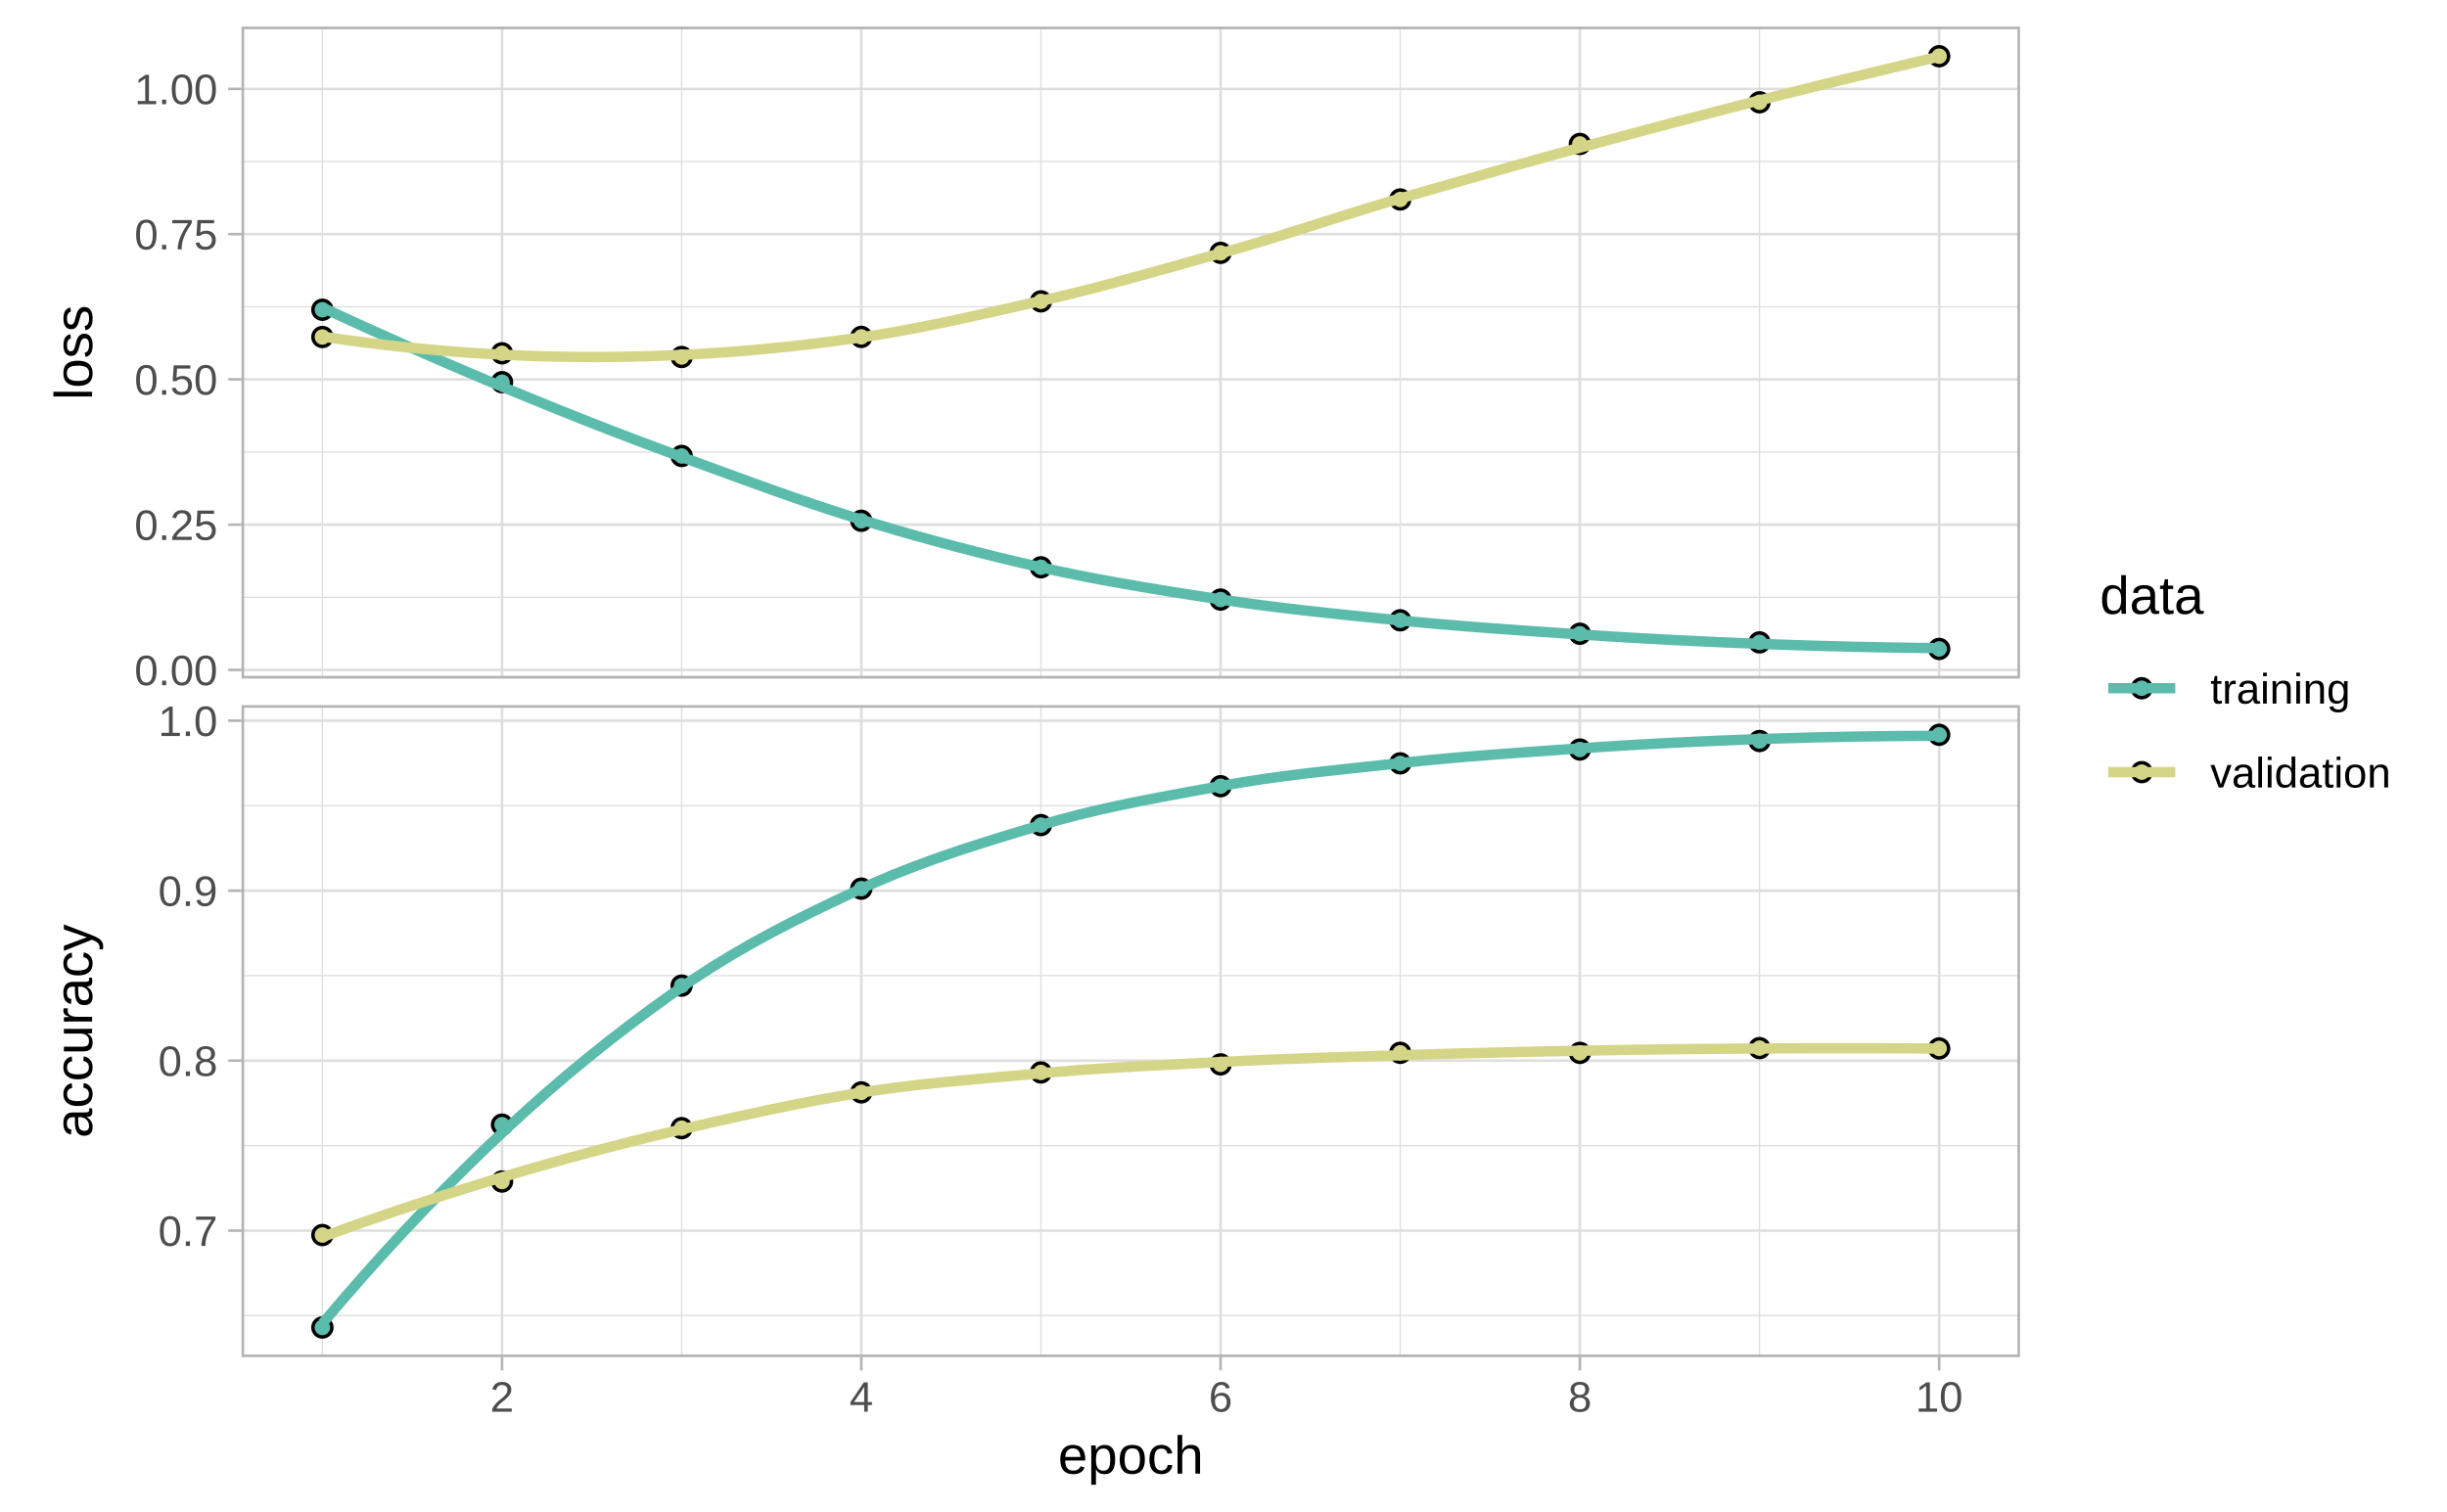
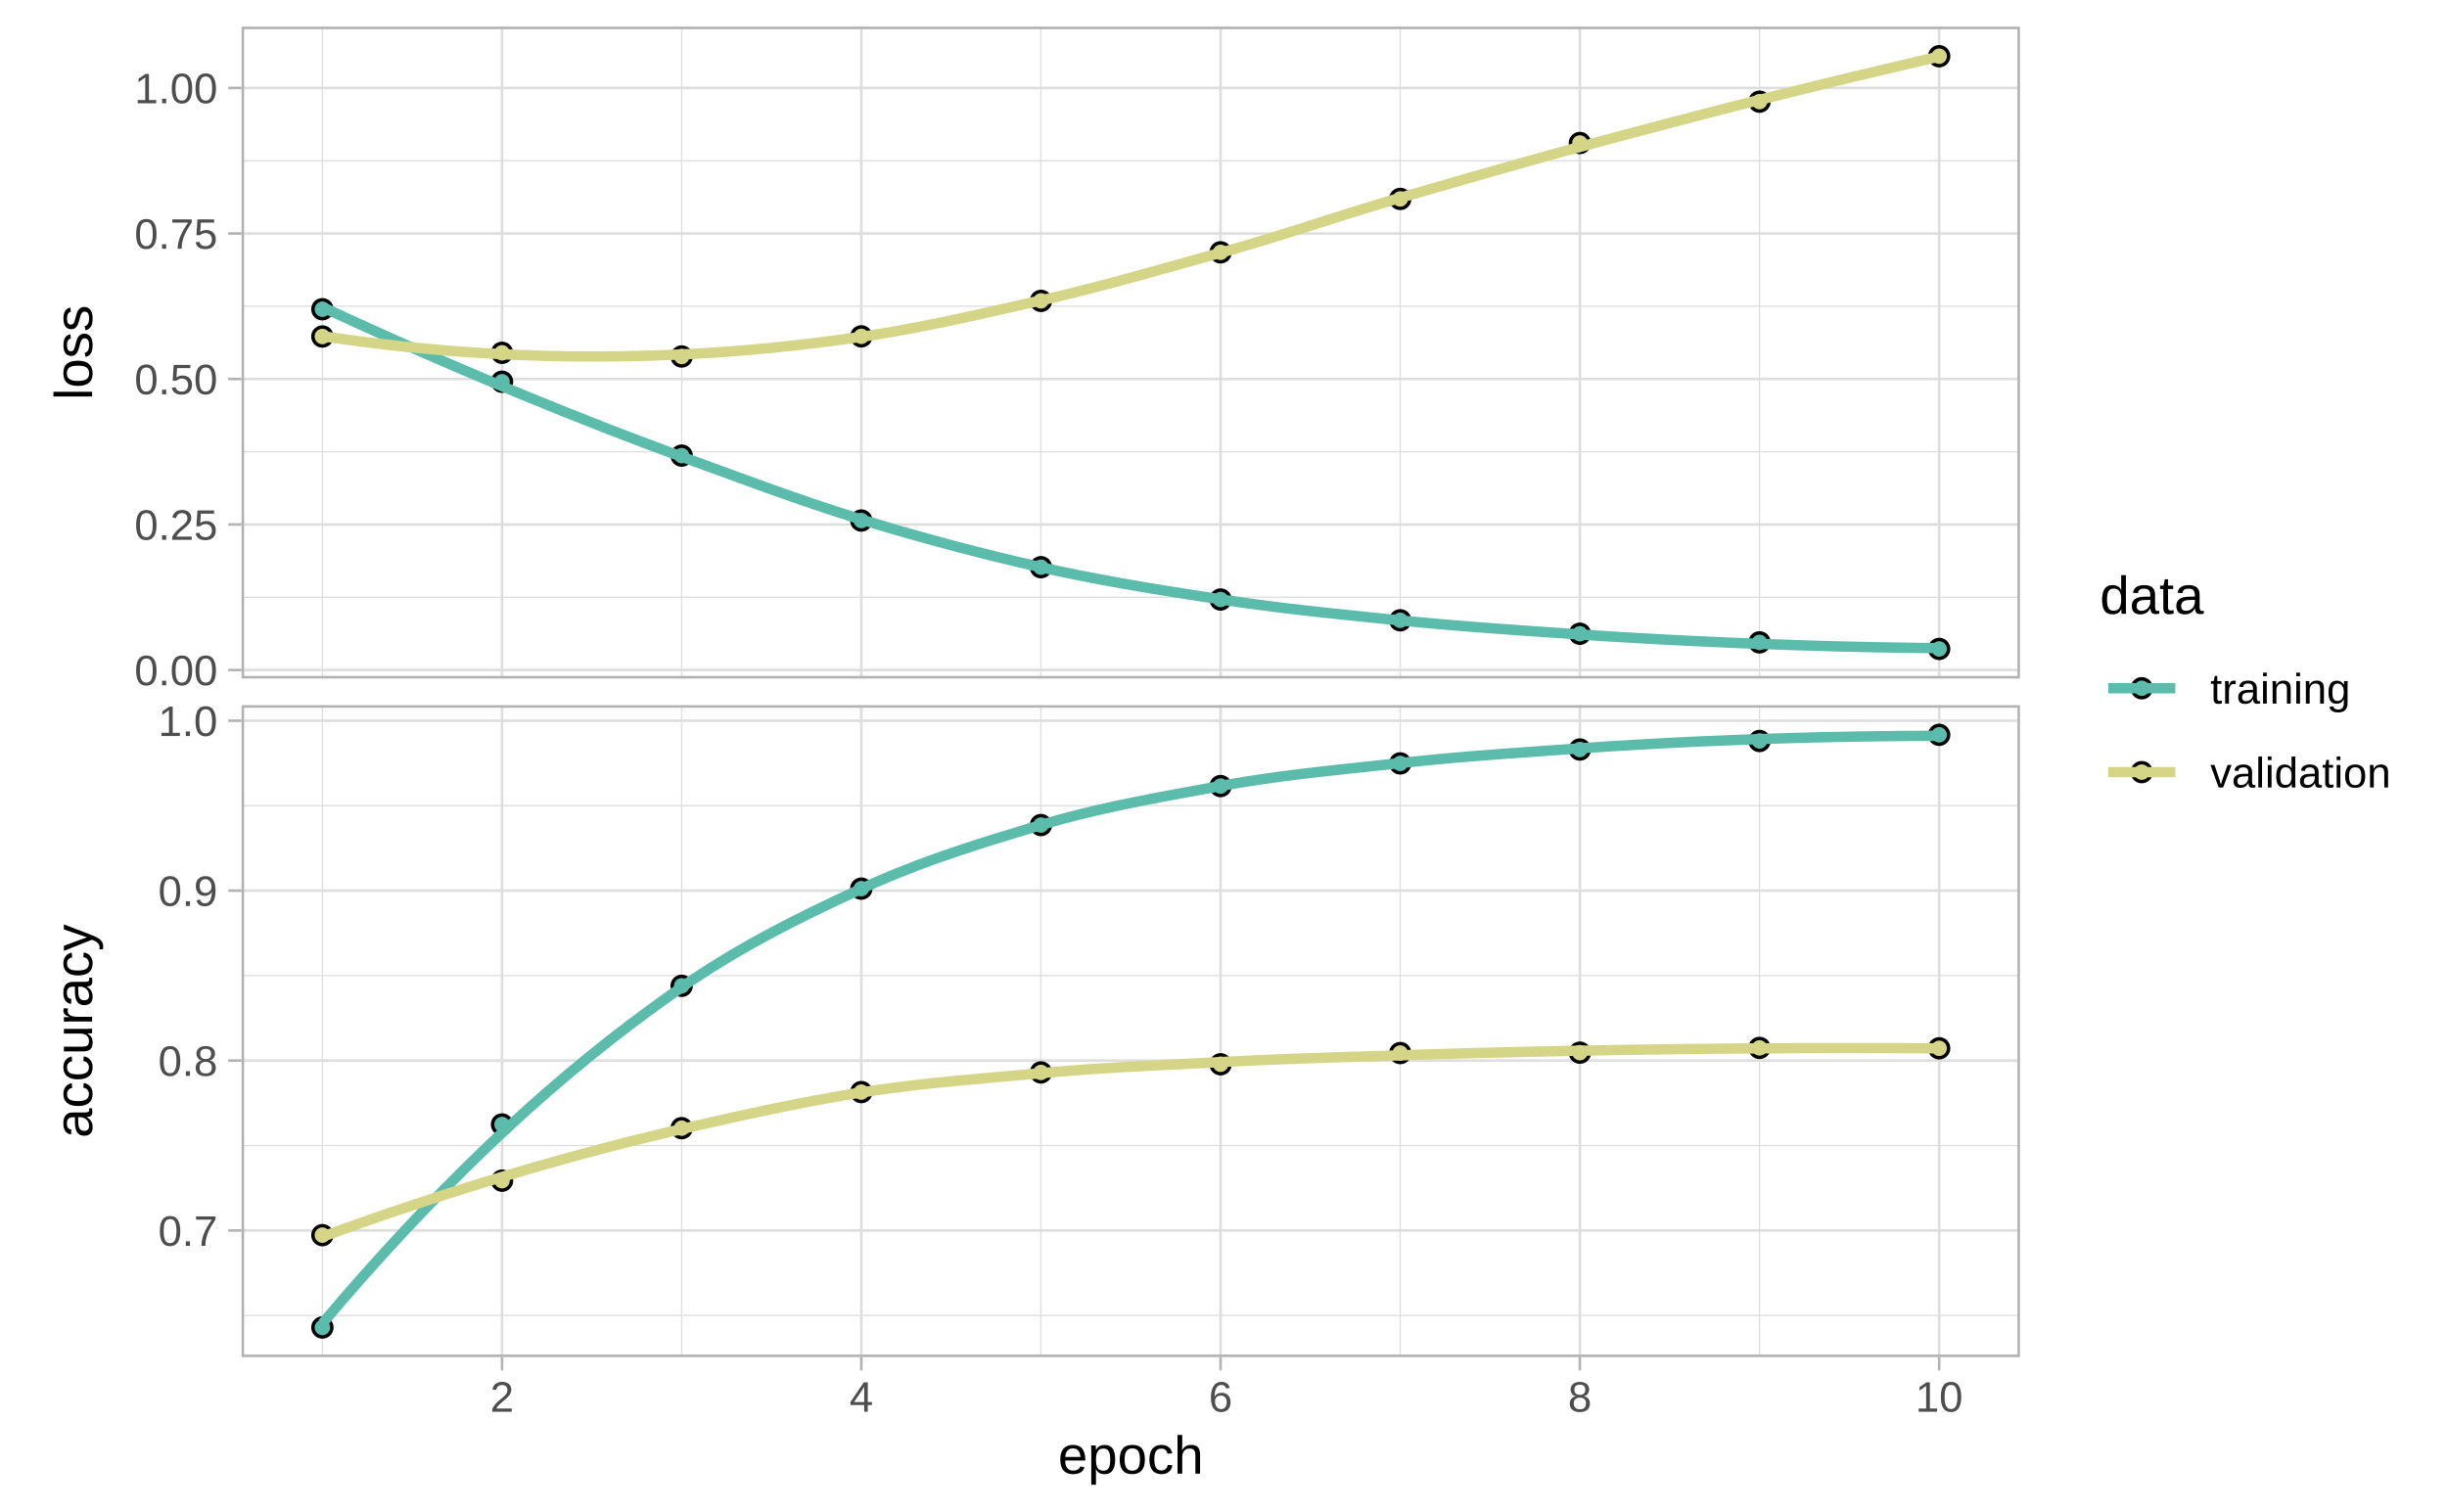
<svg xmlns="http://www.w3.org/2000/svg" class="svglite" width="504.00pt" height="311.47pt" viewBox="0 0 504.00 311.47">
  <defs>
    <style type="text/css">
    .svglite line, .svglite polyline, .svglite polygon, .svglite path, .svglite rect, .svglite circle {
      fill: none;
      stroke: #000000;
      stroke-linecap: round;
      stroke-linejoin: round;
      stroke-miterlimit: 10.00;
    }
  </style>
  </defs>
  <rect width="100%" height="100%" style="stroke: none; fill: #FFFFFF;" />
  <defs>
    <clipPath id="cpMC4wMHw1MDQuMDB8MC4wMHwzMTEuNDc=">
      <rect x="0.00" y="0.00" width="504.00" height="311.47" />
    </clipPath>
  </defs>
  <g clip-path="url(#cpMC4wMHw1MDQuMDB8MC4wMHwzMTEuNDc=)">
    <rect x="0.00" y="0" width="504.00" height="311.47" style="stroke-width: 1.07; stroke: #FFFFFF; fill: #FFFFFF;" />
  </g>
  <defs>
    <clipPath id="cpNDkuNzV8NDE2LjA1fDUuNDh8MTM5Ljc4">
      <rect x="49.75" y="5.48" width="366.30" height="134.30" />
    </clipPath>
  </defs>
  <g clip-path="url(#cpNDkuNzV8NDE2LjA1fDUuNDh8MTM5Ljc4)">
    <rect x="49.75" y="5.48" width="366.30" height="134.30" style="stroke-width: 1.07; stroke: none; fill: #FFFFFF;" />
-     <polyline points="49.75,123.04 416.05,123.04 " style="stroke-width: 0.27; stroke: #DEDEDE; stroke-linecap: butt;" />
-     <polyline points="49.75,93.12 416.05,93.12 " style="stroke-width: 0.27; stroke: #DEDEDE; stroke-linecap: butt;" />
-     <polyline points="49.75,63.19 416.05,63.19 " style="stroke-width: 0.27; stroke: #DEDEDE; stroke-linecap: butt;" />
-     <polyline points="49.75,33.27 416.05,33.27 " style="stroke-width: 0.27; stroke: #DEDEDE; stroke-linecap: butt;" />
+     <polyline points="49.75,123.03 416.05,123.03 " style="stroke-width: 0.27; stroke: #DEDEDE; stroke-linecap: butt;" />
+     <polyline points="49.75,93.06 416.05,93.06 " style="stroke-width: 0.27; stroke: #DEDEDE; stroke-linecap: butt;" />
+     <polyline points="49.75,63.08 416.05,63.08 " style="stroke-width: 0.27; stroke: #DEDEDE; stroke-linecap: butt;" />
+     <polyline points="49.75,33.11 416.05,33.11 " style="stroke-width: 0.27; stroke: #DEDEDE; stroke-linecap: butt;" />
    <polyline points="66.40,139.78 66.40,5.48 " style="stroke-width: 0.27; stroke: #DEDEDE; stroke-linecap: butt;" />
    <polyline points="140.40,139.78 140.40,5.48 " style="stroke-width: 0.27; stroke: #DEDEDE; stroke-linecap: butt;" />
    <polyline points="214.40,139.78 214.40,5.48 " style="stroke-width: 0.27; stroke: #DEDEDE; stroke-linecap: butt;" />
    <polyline points="288.40,139.78 288.40,5.48 " style="stroke-width: 0.27; stroke: #DEDEDE; stroke-linecap: butt;" />
    <polyline points="362.40,139.78 362.40,5.48 " style="stroke-width: 0.27; stroke: #DEDEDE; stroke-linecap: butt;" />
-     <polyline points="49.75,138.00 416.05,138.00 " style="stroke-width: 0.53; stroke: #DEDEDE; stroke-linecap: butt;" />
-     <polyline points="49.75,108.08 416.05,108.08 " style="stroke-width: 0.53; stroke: #DEDEDE; stroke-linecap: butt;" />
-     <polyline points="49.75,78.15 416.05,78.15 " style="stroke-width: 0.53; stroke: #DEDEDE; stroke-linecap: butt;" />
-     <polyline points="49.75,48.23 416.05,48.23 " style="stroke-width: 0.53; stroke: #DEDEDE; stroke-linecap: butt;" />
-     <polyline points="49.75,18.31 416.05,18.31 " style="stroke-width: 0.53; stroke: #DEDEDE; stroke-linecap: butt;" />
+     <polyline points="49.75,138.02 416.05,138.02 " style="stroke-width: 0.53; stroke: #DEDEDE; stroke-linecap: butt;" />
+     <polyline points="49.75,108.04 416.05,108.04 " style="stroke-width: 0.53; stroke: #DEDEDE; stroke-linecap: butt;" />
+     <polyline points="49.75,78.07 416.05,78.07 " style="stroke-width: 0.53; stroke: #DEDEDE; stroke-linecap: butt;" />
+     <polyline points="49.75,48.10 416.05,48.10 " style="stroke-width: 0.53; stroke: #DEDEDE; stroke-linecap: butt;" />
+     <polyline points="49.75,18.12 416.05,18.12 " style="stroke-width: 0.53; stroke: #DEDEDE; stroke-linecap: butt;" />
    <polyline points="103.40,139.78 103.40,5.48 " style="stroke-width: 0.53; stroke: #DEDEDE; stroke-linecap: butt;" />
    <polyline points="177.40,139.78 177.40,5.48 " style="stroke-width: 0.53; stroke: #DEDEDE; stroke-linecap: butt;" />
    <polyline points="251.40,139.78 251.40,5.48 " style="stroke-width: 0.53; stroke: #DEDEDE; stroke-linecap: butt;" />
    <polyline points="325.40,139.78 325.40,5.48 " style="stroke-width: 0.53; stroke: #DEDEDE; stroke-linecap: butt;" />
    <polyline points="399.40,139.78 399.40,5.48 " style="stroke-width: 0.53; stroke: #DEDEDE; stroke-linecap: butt;" />
-     <circle cx="66.40" cy="63.81" r="1.95" style="stroke-width: 0.71; fill: #5BBCAC;" />
-     <circle cx="103.40" cy="78.73" r="1.95" style="stroke-width: 0.71; fill: #5BBCAC;" />
-     <circle cx="140.40" cy="93.93" r="1.95" style="stroke-width: 0.71; fill: #5BBCAC;" />
-     <circle cx="177.40" cy="107.28" r="1.95" style="stroke-width: 0.71; fill: #5BBCAC;" />
-     <circle cx="214.40" cy="116.86" r="1.95" style="stroke-width: 0.71; fill: #5BBCAC;" />
-     <circle cx="251.40" cy="123.51" r="1.95" style="stroke-width: 0.71; fill: #5BBCAC;" />
+     <circle cx="66.40" cy="63.70" r="1.95" style="stroke-width: 0.71; fill: #5BBCAC;" />
+     <circle cx="103.40" cy="78.64" r="1.95" style="stroke-width: 0.71; fill: #5BBCAC;" />
+     <circle cx="140.40" cy="93.86" r="1.95" style="stroke-width: 0.71; fill: #5BBCAC;" />
+     <circle cx="177.40" cy="107.23" r="1.95" style="stroke-width: 0.71; fill: #5BBCAC;" />
+     <circle cx="214.40" cy="116.84" r="1.95" style="stroke-width: 0.71; fill: #5BBCAC;" />
+     <circle cx="251.40" cy="123.50" r="1.95" style="stroke-width: 0.71; fill: #5BBCAC;" />
    <circle cx="288.40" cy="127.78" r="1.95" style="stroke-width: 0.71; fill: #5BBCAC;" />
    <circle cx="325.40" cy="130.55" r="1.95" style="stroke-width: 0.71; fill: #5BBCAC;" />
    <circle cx="362.40" cy="132.33" r="1.95" style="stroke-width: 0.71; fill: #5BBCAC;" />
    <circle cx="399.40" cy="133.68" r="1.95" style="stroke-width: 0.71; fill: #5BBCAC;" />
-     <circle cx="66.40" cy="69.42" r="1.95" style="stroke-width: 0.71; fill: #D5D587;" />
-     <circle cx="103.40" cy="72.78" r="1.95" style="stroke-width: 0.71; fill: #D5D587;" />
-     <circle cx="140.40" cy="73.54" r="1.95" style="stroke-width: 0.71; fill: #D5D587;" />
-     <circle cx="177.40" cy="69.40" r="1.95" style="stroke-width: 0.71; fill: #D5D587;" />
-     <circle cx="214.40" cy="62.08" r="1.95" style="stroke-width: 0.71; fill: #D5D587;" />
-     <circle cx="251.40" cy="52.09" r="1.95" style="stroke-width: 0.71; fill: #D5D587;" />
-     <circle cx="288.40" cy="41.09" r="1.95" style="stroke-width: 0.71; fill: #D5D587;" />
-     <circle cx="325.40" cy="29.65" r="1.95" style="stroke-width: 0.71; fill: #D5D587;" />
-     <circle cx="362.40" cy="21.07" r="1.95" style="stroke-width: 0.71; fill: #D5D587;" />
+     <circle cx="66.40" cy="69.32" r="1.95" style="stroke-width: 0.71; fill: #D5D587;" />
+     <circle cx="103.40" cy="72.68" r="1.95" style="stroke-width: 0.71; fill: #D5D587;" />
+     <circle cx="140.40" cy="73.44" r="1.95" style="stroke-width: 0.71; fill: #D5D587;" />
+     <circle cx="177.40" cy="69.29" r="1.95" style="stroke-width: 0.71; fill: #D5D587;" />
+     <circle cx="214.40" cy="61.98" r="1.95" style="stroke-width: 0.71; fill: #D5D587;" />
+     <circle cx="251.40" cy="51.98" r="1.95" style="stroke-width: 0.71; fill: #D5D587;" />
+     <circle cx="288.40" cy="40.98" r="1.95" style="stroke-width: 0.71; fill: #D5D587;" />
+     <circle cx="325.40" cy="29.46" r="1.95" style="stroke-width: 0.71; fill: #D5D587;" />
+     <circle cx="362.40" cy="20.94" r="1.95" style="stroke-width: 0.71; fill: #D5D587;" />
    <circle cx="399.40" cy="11.58" r="1.95" style="stroke-width: 0.71; fill: #D5D587;" />
-     <polyline points="66.40,63.36 70.62,65.31 74.83,67.23 79.05,69.13 83.26,71.01 87.48,72.86 91.69,74.69 95.91,76.50 100.12,78.28 104.34,80.04 108.55,81.77 112.77,83.49 116.98,85.19 121.20,86.86 125.41,88.51 129.63,90.13 133.84,91.72 138.06,93.29 142.27,94.82 146.49,96.36 150.70,97.90 154.92,99.44 159.13,100.95 163.35,102.44 167.57,103.89 171.78,105.29 176.00,106.63 180.21,107.91 184.43,109.16 188.64,110.36 192.86,111.53 197.07,112.65 201.29,113.74 205.50,114.79 209.72,115.80 213.93,116.77 218.15,117.70 222.36,118.56 226.58,119.38 230.79,120.14 235.01,120.87 239.22,121.57 243.44,122.25 247.65,122.91 251.87,123.55 256.08,124.17 260.30,124.74 264.52,125.26 268.73,125.76 272.95,126.22 277.16,126.67 281.38,127.10 285.59,127.53 289.81,127.95 294.02,128.35 298.24,128.71 302.45,129.06 306.67,129.38 310.88,129.69 315.10,129.99 319.31,130.28 323.53,130.57 327.74,130.85 331.96,131.12 336.17,131.38 340.39,131.61 344.60,131.84 348.82,132.04 353.03,132.24 357.25,132.42 361.47,132.59 365.68,132.75 369.90,132.90 374.11,133.03 378.33,133.14 382.54,133.25 386.76,133.33 390.97,133.41 395.19,133.47 399.40,133.52 " style="stroke-width: 2.13; stroke: #5BBCAC; stroke-linecap: butt;" />
-     <polyline points="66.40,69.34 70.62,69.95 74.83,70.51 79.05,71.03 83.26,71.49 87.48,71.91 91.69,72.28 95.91,72.61 100.12,72.88 104.34,73.11 108.55,73.29 112.77,73.42 116.98,73.50 121.20,73.54 125.41,73.53 129.63,73.47 133.84,73.36 138.06,73.21 142.27,73.02 146.49,72.77 150.70,72.47 154.92,72.13 159.13,71.73 163.35,71.29 167.57,70.81 171.78,70.27 176.00,69.70 180.21,69.07 184.43,68.36 188.64,67.58 192.86,66.74 197.07,65.86 201.29,64.94 205.50,64.00 209.72,63.05 213.93,62.10 218.15,61.12 222.36,60.09 226.58,59.01 230.79,57.89 235.01,56.74 239.22,55.57 243.44,54.39 247.65,53.21 251.87,52.05 256.08,50.85 260.30,49.59 264.52,48.29 268.73,46.96 272.95,45.62 277.16,44.29 281.38,42.98 285.59,41.70 289.81,40.48 294.02,39.26 298.24,38.05 302.45,36.84 306.67,35.64 310.88,34.44 315.10,33.26 319.31,32.09 323.53,30.93 327.74,29.79 331.96,28.65 336.17,27.52 340.39,26.40 344.60,25.28 348.82,24.18 353.03,23.08 357.25,21.99 361.47,20.92 365.68,19.85 369.90,18.80 374.11,17.75 378.33,16.71 382.54,15.69 386.76,14.67 390.97,13.66 395.19,12.65 399.40,11.66 " style="stroke-width: 2.13; stroke: #D5D587; stroke-linecap: butt;" />
+     <polyline points="66.40,63.25 70.62,65.20 74.83,67.12 79.05,69.03 83.26,70.91 87.48,72.76 91.69,74.60 95.91,76.40 100.12,78.19 104.34,79.95 108.55,81.69 112.77,83.41 116.98,85.11 121.20,86.78 125.41,88.44 129.63,90.06 133.84,91.66 138.06,93.22 142.27,94.76 146.49,96.30 150.70,97.84 154.92,99.38 159.13,100.90 163.35,102.39 167.57,103.84 171.78,105.24 176.00,106.59 180.21,107.87 184.43,109.12 188.64,110.32 192.86,111.49 197.07,112.62 201.29,113.71 205.50,114.76 209.72,115.78 213.93,116.75 218.15,117.68 222.36,118.54 226.58,119.36 230.79,120.13 235.01,120.86 239.22,121.56 243.44,122.23 247.65,122.89 251.87,123.54 256.08,124.16 260.30,124.73 264.52,125.26 268.73,125.75 272.95,126.22 277.16,126.66 281.38,127.10 285.59,127.52 289.81,127.95 294.02,128.34 298.24,128.71 302.45,129.06 306.67,129.38 310.88,129.69 315.10,129.99 319.31,130.28 323.53,130.57 327.74,130.86 331.96,131.13 336.17,131.38 340.39,131.62 344.60,131.84 348.82,132.05 353.03,132.24 357.25,132.43 361.47,132.60 365.68,132.75 369.90,132.90 374.11,133.03 378.33,133.15 382.54,133.25 386.76,133.34 390.97,133.41 395.19,133.47 399.40,133.52 " style="stroke-width: 2.13; stroke: #5BBCAC; stroke-linecap: butt;" />
+     <polyline points="66.40,69.25 70.62,69.86 74.83,70.42 79.05,70.93 83.26,71.40 87.48,71.81 91.69,72.19 95.91,72.51 100.12,72.78 104.34,73.01 108.55,73.19 112.77,73.32 116.98,73.41 121.20,73.44 125.41,73.43 129.63,73.37 133.84,73.26 138.06,73.11 142.27,72.92 146.49,72.67 150.70,72.37 154.92,72.03 159.13,71.63 163.35,71.19 167.57,70.70 171.78,70.17 176.00,69.59 180.21,68.96 184.43,68.25 188.64,67.47 192.86,66.64 197.07,65.75 201.29,64.84 205.50,63.90 209.72,62.94 213.93,61.99 218.15,61.02 222.36,59.98 226.58,58.90 230.79,57.78 235.01,56.63 239.22,55.46 243.44,54.29 247.65,53.11 251.87,51.94 256.08,50.74 260.30,49.48 264.52,48.17 268.73,46.84 272.95,45.50 277.16,44.16 281.38,42.85 285.59,41.57 289.81,40.34 294.02,39.13 298.24,37.91 302.45,36.70 306.67,35.49 310.88,34.29 315.10,33.11 319.31,31.93 323.53,30.78 327.74,29.64 331.96,28.51 336.17,27.38 340.39,26.26 344.60,25.15 348.82,24.05 353.03,22.96 357.25,21.88 361.47,20.81 365.68,19.75 369.90,18.71 374.11,17.67 378.33,16.64 382.54,15.62 386.76,14.62 390.97,13.62 395.19,12.63 399.40,11.65 " style="stroke-width: 2.13; stroke: #D5D587; stroke-linecap: butt;" />
    <rect x="49.75" y="5.48" width="366.30" height="134.30" style="stroke-width: 1.07; stroke: #B3B3B3;" />
  </g>
  <g clip-path="url(#cpMC4wMHw1MDQuMDB8MC4wMHwzMTEuNDc=)">
</g>
  <defs>
    <clipPath id="cpNDkuNzV8NDE2LjA1fDE0NS4yNnwyNzkuNTc=">
      <rect x="49.75" y="145.26" width="366.30" height="134.30" />
    </clipPath>
  </defs>
  <g clip-path="url(#cpNDkuNzV8NDE2LjA1fDE0NS4yNnwyNzkuNTc=)">
    <rect x="49.75" y="145.26" width="366.30" height="134.30" style="stroke-width: 1.07; stroke: none; fill: #FFFFFF;" />
-     <polyline points="49.75,271.01 416.05,271.01 " style="stroke-width: 0.27; stroke: #DEDEDE; stroke-linecap: butt;" />
-     <polyline points="49.75,236.00 416.05,236.00 " style="stroke-width: 0.27; stroke: #DEDEDE; stroke-linecap: butt;" />
-     <polyline points="49.75,200.98 416.05,200.98 " style="stroke-width: 0.27; stroke: #DEDEDE; stroke-linecap: butt;" />
+     <polyline points="49.75,270.98 416.05,270.98 " style="stroke-width: 0.27; stroke: #DEDEDE; stroke-linecap: butt;" />
+     <polyline points="49.75,235.98 416.05,235.98 " style="stroke-width: 0.27; stroke: #DEDEDE; stroke-linecap: butt;" />
+     <polyline points="49.75,200.97 416.05,200.97 " style="stroke-width: 0.27; stroke: #DEDEDE; stroke-linecap: butt;" />
    <polyline points="49.75,165.97 416.05,165.97 " style="stroke-width: 0.27; stroke: #DEDEDE; stroke-linecap: butt;" />
    <polyline points="66.40,279.57 66.40,145.26 " style="stroke-width: 0.27; stroke: #DEDEDE; stroke-linecap: butt;" />
    <polyline points="140.40,279.57 140.40,145.26 " style="stroke-width: 0.27; stroke: #DEDEDE; stroke-linecap: butt;" />
    <polyline points="214.40,279.57 214.40,145.26 " style="stroke-width: 0.27; stroke: #DEDEDE; stroke-linecap: butt;" />
    <polyline points="288.40,279.57 288.40,145.26 " style="stroke-width: 0.27; stroke: #DEDEDE; stroke-linecap: butt;" />
    <polyline points="362.40,279.57 362.40,145.26 " style="stroke-width: 0.27; stroke: #DEDEDE; stroke-linecap: butt;" />
-     <polyline points="49.75,253.51 416.05,253.51 " style="stroke-width: 0.53; stroke: #DEDEDE; stroke-linecap: butt;" />
-     <polyline points="49.75,218.49 416.05,218.49 " style="stroke-width: 0.53; stroke: #DEDEDE; stroke-linecap: butt;" />
-     <polyline points="49.75,183.48 416.05,183.48 " style="stroke-width: 0.53; stroke: #DEDEDE; stroke-linecap: butt;" />
-     <polyline points="49.75,148.46 416.05,148.46 " style="stroke-width: 0.53; stroke: #DEDEDE; stroke-linecap: butt;" />
+     <polyline points="49.75,253.48 416.05,253.48 " style="stroke-width: 0.53; stroke: #DEDEDE; stroke-linecap: butt;" />
+     <polyline points="49.75,218.48 416.05,218.48 " style="stroke-width: 0.53; stroke: #DEDEDE; stroke-linecap: butt;" />
+     <polyline points="49.75,183.47 416.05,183.47 " style="stroke-width: 0.53; stroke: #DEDEDE; stroke-linecap: butt;" />
+     <polyline points="49.75,148.47 416.05,148.47 " style="stroke-width: 0.53; stroke: #DEDEDE; stroke-linecap: butt;" />
    <polyline points="103.40,279.57 103.40,145.26 " style="stroke-width: 0.53; stroke: #DEDEDE; stroke-linecap: butt;" />
    <polyline points="177.40,279.57 177.40,145.26 " style="stroke-width: 0.53; stroke: #DEDEDE; stroke-linecap: butt;" />
    <polyline points="251.40,279.57 251.40,145.26 " style="stroke-width: 0.53; stroke: #DEDEDE; stroke-linecap: butt;" />
    <polyline points="325.40,279.57 325.40,145.26 " style="stroke-width: 0.53; stroke: #DEDEDE; stroke-linecap: butt;" />
    <polyline points="399.40,279.57 399.40,145.26 " style="stroke-width: 0.53; stroke: #DEDEDE; stroke-linecap: butt;" />
    <circle cx="66.40" cy="273.46" r="1.95" style="stroke-width: 0.71; fill: #5BBCAC;" />
-     <circle cx="103.40" cy="231.68" r="1.95" style="stroke-width: 0.71; fill: #5BBCAC;" />
-     <circle cx="140.40" cy="203.04" r="1.95" style="stroke-width: 0.71; fill: #5BBCAC;" />
+     <circle cx="103.40" cy="231.64" r="1.95" style="stroke-width: 0.71; fill: #5BBCAC;" />
+     <circle cx="140.40" cy="203.08" r="1.95" style="stroke-width: 0.71; fill: #5BBCAC;" />
    <circle cx="177.40" cy="183.06" r="1.95" style="stroke-width: 0.71; fill: #5BBCAC;" />
-     <circle cx="214.40" cy="169.97" r="1.95" style="stroke-width: 0.71; fill: #5BBCAC;" />
-     <circle cx="251.40" cy="161.96" r="1.95" style="stroke-width: 0.71; fill: #5BBCAC;" />
-     <circle cx="288.40" cy="157.25" r="1.95" style="stroke-width: 0.71; fill: #5BBCAC;" />
+     <circle cx="214.40" cy="169.96" r="1.95" style="stroke-width: 0.71; fill: #5BBCAC;" />
+     <circle cx="251.40" cy="161.93" r="1.95" style="stroke-width: 0.71; fill: #5BBCAC;" />
+     <circle cx="288.40" cy="157.26" r="1.95" style="stroke-width: 0.71; fill: #5BBCAC;" />
    <circle cx="325.40" cy="154.40" r="1.95" style="stroke-width: 0.71; fill: #5BBCAC;" />
-     <circle cx="362.40" cy="152.65" r="1.95" style="stroke-width: 0.71; fill: #5BBCAC;" />
+     <circle cx="362.40" cy="152.64" r="1.95" style="stroke-width: 0.71; fill: #5BBCAC;" />
    <circle cx="399.40" cy="151.37" r="1.95" style="stroke-width: 0.71; fill: #5BBCAC;" />
-     <circle cx="66.40" cy="254.42" r="1.95" style="stroke-width: 0.71; fill: #D5D587;" />
-     <circle cx="103.40" cy="243.39" r="1.95" style="stroke-width: 0.71; fill: #D5D587;" />
+     <circle cx="66.40" cy="254.44" r="1.95" style="stroke-width: 0.71; fill: #D5D587;" />
+     <circle cx="103.40" cy="243.22" r="1.95" style="stroke-width: 0.71; fill: #D5D587;" />
    <circle cx="140.40" cy="232.40" r="1.95" style="stroke-width: 0.71; fill: #D5D587;" />
-     <circle cx="177.40" cy="225.03" r="1.95" style="stroke-width: 0.71; fill: #D5D587;" />
+     <circle cx="177.40" cy="224.97" r="1.95" style="stroke-width: 0.71; fill: #D5D587;" />
    <circle cx="214.40" cy="220.92" r="1.95" style="stroke-width: 0.71; fill: #D5D587;" />
-     <circle cx="251.40" cy="219.26" r="1.95" style="stroke-width: 0.71; fill: #D5D587;" />
-     <circle cx="288.40" cy="216.88" r="1.95" style="stroke-width: 0.71; fill: #D5D587;" />
-     <circle cx="325.40" cy="216.89" r="1.95" style="stroke-width: 0.71; fill: #D5D587;" />
-     <circle cx="362.40" cy="215.91" r="1.95" style="stroke-width: 0.71; fill: #D5D587;" />
-     <circle cx="399.40" cy="215.98" r="1.95" style="stroke-width: 0.71; fill: #D5D587;" />
-     <polyline points="66.40,272.64 70.62,267.70 74.83,262.88 79.05,258.17 83.26,253.59 87.48,249.13 91.69,244.79 95.91,240.57 100.12,236.47 104.34,232.49 108.55,228.63 112.77,224.90 116.98,221.29 121.20,217.81 125.41,214.44 129.63,211.18 133.84,208.04 138.06,205.00 142.27,202.08 146.49,199.32 150.70,196.74 154.92,194.31 159.13,192.01 163.35,189.82 167.57,187.72 171.78,185.69 176.00,183.71 180.21,181.80 184.43,180.02 188.64,178.37 192.86,176.83 197.07,175.37 201.29,173.99 205.50,172.66 209.72,171.38 213.93,170.11 218.15,168.89 222.36,167.79 226.58,166.78 230.79,165.86 235.01,164.99 239.22,164.18 243.44,163.39 247.65,162.62 251.87,161.85 256.08,161.12 260.30,160.47 264.52,159.89 268.73,159.36 272.95,158.87 277.16,158.41 281.38,157.96 285.59,157.51 289.81,157.05 294.02,156.61 298.24,156.22 302.45,155.86 306.67,155.52 310.88,155.20 315.10,154.90 319.31,154.60 323.53,154.30 327.74,154.01 331.96,153.73 336.17,153.47 340.39,153.23 344.60,153.01 348.82,152.81 353.03,152.62 357.25,152.45 361.47,152.29 365.68,152.14 369.90,152.02 374.11,151.90 378.33,151.81 382.54,151.73 386.76,151.67 390.97,151.62 395.19,151.59 399.40,151.58 " style="stroke-width: 2.13; stroke: #5BBCAC; stroke-linecap: butt;" />
-     <polyline points="66.40,254.80 70.62,253.28 74.83,251.78 79.05,250.32 83.26,248.89 87.48,247.50 91.69,246.13 95.91,244.80 100.12,243.50 104.34,242.23 108.55,240.99 112.77,239.78 116.98,238.60 121.20,237.45 125.41,236.34 129.63,235.26 133.84,234.21 138.06,233.20 142.27,232.22 146.49,231.25 150.70,230.30 154.92,229.38 159.13,228.48 163.35,227.62 167.57,226.79 171.78,226.02 176.00,225.29 180.21,224.63 184.43,224.05 188.64,223.54 192.86,223.08 197.07,222.67 201.29,222.28 205.50,221.90 209.72,221.53 213.93,221.14 218.15,220.77 222.36,220.43 226.58,220.14 230.79,219.88 235.01,219.63 239.22,219.41 243.44,219.19 247.65,218.97 251.87,218.75 256.08,218.53 260.30,218.34 264.52,218.17 268.73,218.02 272.95,217.87 277.16,217.74 281.38,217.61 285.59,217.47 289.81,217.33 294.02,217.20 298.24,217.08 302.45,216.97 306.67,216.86 310.88,216.76 315.10,216.66 319.31,216.57 323.53,216.49 327.74,216.41 331.96,216.33 336.17,216.26 340.39,216.20 344.60,216.15 348.82,216.10 353.03,216.06 357.25,216.03 361.47,216.00 365.68,215.97 369.90,215.95 374.11,215.94 378.33,215.94 382.54,215.94 386.76,215.94 390.97,215.96 395.19,215.98 399.40,216.00 " style="stroke-width: 2.13; stroke: #D5D587; stroke-linecap: butt;" />
+     <circle cx="251.40" cy="219.24" r="1.95" style="stroke-width: 0.71; fill: #D5D587;" />
+     <circle cx="288.40" cy="216.93" r="1.95" style="stroke-width: 0.71; fill: #D5D587;" />
+     <circle cx="325.40" cy="216.85" r="1.95" style="stroke-width: 0.71; fill: #D5D587;" />
+     <circle cx="362.40" cy="215.87" r="1.95" style="stroke-width: 0.71; fill: #D5D587;" />
+     <circle cx="399.40" cy="215.95" r="1.95" style="stroke-width: 0.71; fill: #D5D587;" />
+     <polyline points="66.40,272.63 70.62,267.68 74.83,262.86 79.05,258.17 83.26,253.59 87.48,249.13 91.69,244.79 95.91,240.57 100.12,236.47 104.34,232.49 108.55,228.63 112.77,224.90 116.98,221.30 121.20,217.81 125.41,214.44 129.63,211.19 133.84,208.05 138.06,205.01 142.27,202.08 146.49,199.33 150.70,196.75 154.92,194.32 159.13,192.02 163.35,189.83 167.57,187.73 171.78,185.71 176.00,183.73 180.21,181.82 184.43,180.03 188.64,178.38 192.86,176.83 197.07,175.37 201.29,173.98 205.50,172.65 209.72,171.36 213.93,170.09 218.15,168.87 222.36,167.77 226.58,166.76 230.79,165.84 235.01,164.98 239.22,164.16 243.44,163.38 247.65,162.60 251.87,161.83 256.08,161.10 260.30,160.46 264.52,159.88 268.73,159.35 272.95,158.86 277.16,158.40 281.38,157.95 285.59,157.50 289.81,157.04 294.02,156.61 298.24,156.21 302.45,155.85 306.67,155.52 310.88,155.20 315.10,154.90 319.31,154.60 323.53,154.30 327.74,154.00 331.96,153.72 336.17,153.47 340.39,153.23 344.60,153.01 348.82,152.80 353.03,152.62 357.25,152.45 361.47,152.29 365.68,152.14 369.90,152.01 374.11,151.90 378.33,151.81 382.54,151.73 386.76,151.67 390.97,151.62 395.19,151.59 399.40,151.58 " style="stroke-width: 2.13; stroke: #5BBCAC; stroke-linecap: butt;" />
+     <polyline points="66.40,254.77 70.62,253.24 74.83,251.75 79.05,250.28 83.26,248.85 87.48,247.44 91.69,246.07 95.91,244.74 100.12,243.43 104.34,242.16 108.55,240.92 112.77,239.71 116.98,238.53 121.20,237.38 125.41,236.26 129.63,235.18 133.84,234.14 138.06,233.13 142.27,232.15 146.49,231.19 150.70,230.24 154.92,229.32 159.13,228.43 163.35,227.58 167.57,226.76 171.78,225.99 176.00,225.27 180.21,224.62 184.43,224.04 188.64,223.52 192.86,223.06 197.07,222.64 201.29,222.25 205.50,221.87 209.72,221.50 213.93,221.12 218.15,220.74 222.36,220.41 226.58,220.12 230.79,219.87 235.01,219.63 239.22,219.41 243.44,219.20 247.65,218.98 251.87,218.76 256.08,218.55 260.30,218.36 264.52,218.19 268.73,218.03 272.95,217.89 277.16,217.75 281.38,217.62 285.59,217.49 289.81,217.35 294.02,217.21 298.24,217.09 302.45,216.97 306.67,216.86 310.88,216.76 315.10,216.66 319.31,216.57 323.53,216.48 327.74,216.40 331.96,216.32 336.17,216.25 340.39,216.19 344.60,216.13 348.82,216.08 353.03,216.04 357.25,216.00 361.47,215.97 365.68,215.94 369.90,215.92 374.11,215.91 378.33,215.90 382.54,215.90 386.76,215.91 390.97,215.92 395.19,215.93 399.40,215.96 " style="stroke-width: 2.13; stroke: #D5D587; stroke-linecap: butt;" />
    <rect x="49.75" y="145.26" width="366.30" height="134.30" style="stroke-width: 1.07; stroke: #B3B3B3;" />
  </g>
  <g clip-path="url(#cpMC4wMHw1MDQuMDB8MC4wMHwzMTEuNDc=)">
</g>
  <defs>
    <clipPath id="cpNS40OHwyNC41Nnw1LjQ4fDEzOS43OA==">
      <rect x="5.48" y="5.48" width="19.09" height="134.30" />
    </clipPath>
  </defs>
  <g clip-path="url(#cpNS40OHwyNC41Nnw1LjQ4fDEzOS43OA==)">
    <rect x="5.48" y="5.48" width="19.09" height="134.30" style="stroke-width: 1.07; stroke: none;" />
    <text transform="translate(18.97,72.63) rotate(-90)" text-anchor="middle" style="font-size: 11.00px; font-family: Arial;" textLength="19.56px" lengthAdjust="spacingAndGlyphs">loss</text>
  </g>
  <g clip-path="url(#cpMC4wMHw1MDQuMDB8MC4wMHwzMTEuNDc=)">
</g>
  <defs>
    <clipPath id="cpNS40OHwyNC41NnwxNDUuMjZ8Mjc5LjU3">
      <rect x="5.48" y="145.26" width="19.09" height="134.30" />
    </clipPath>
  </defs>
  <g clip-path="url(#cpNS40OHwyNC41NnwxNDUuMjZ8Mjc5LjU3)">
    <rect x="5.48" y="145.26" width="19.09" height="134.30" style="stroke-width: 1.07; stroke: none;" />
    <text transform="translate(18.97,212.42) rotate(-90)" text-anchor="middle" style="font-size: 11.00px; font-family: Arial;" textLength="44.03px" lengthAdjust="spacingAndGlyphs">accuracy</text>
  </g>
  <g clip-path="url(#cpMC4wMHw1MDQuMDB8MC4wMHwzMTEuNDc=)">
    <polyline points="103.40,282.31 103.40,279.57 " style="stroke-width: 0.53; stroke: #B3B3B3; stroke-linecap: butt;" />
    <polyline points="177.40,282.31 177.40,279.57 " style="stroke-width: 0.53; stroke: #B3B3B3; stroke-linecap: butt;" />
    <polyline points="251.40,282.31 251.40,279.57 " style="stroke-width: 0.53; stroke: #B3B3B3; stroke-linecap: butt;" />
    <polyline points="325.40,282.31 325.40,279.57 " style="stroke-width: 0.53; stroke: #B3B3B3; stroke-linecap: butt;" />
    <polyline points="399.40,282.31 399.40,279.57 " style="stroke-width: 0.53; stroke: #B3B3B3; stroke-linecap: butt;" />
    <text x="103.40" y="290.81" text-anchor="middle" style="font-size: 8.80px; fill: #4D4D4D; font-family: Arial;" textLength="4.90px" lengthAdjust="spacingAndGlyphs">2</text>
    <text x="177.40" y="290.81" text-anchor="middle" style="font-size: 8.80px; fill: #4D4D4D; font-family: Arial;" textLength="4.90px" lengthAdjust="spacingAndGlyphs">4</text>
    <text x="251.40" y="290.81" text-anchor="middle" style="font-size: 8.80px; fill: #4D4D4D; font-family: Arial;" textLength="4.90px" lengthAdjust="spacingAndGlyphs">6</text>
    <text x="325.40" y="290.81" text-anchor="middle" style="font-size: 8.80px; fill: #4D4D4D; font-family: Arial;" textLength="4.90px" lengthAdjust="spacingAndGlyphs">8</text>
    <text x="399.40" y="290.81" text-anchor="middle" style="font-size: 8.80px; fill: #4D4D4D; font-family: Arial;" textLength="9.79px" lengthAdjust="spacingAndGlyphs">10</text>
-     <text x="44.82" y="141.16" text-anchor="end" style="font-size: 8.80px; fill: #4D4D4D; font-family: Arial;" textLength="17.13px" lengthAdjust="spacingAndGlyphs">0.00</text>
-     <text x="44.82" y="111.23" text-anchor="end" style="font-size: 8.80px; fill: #4D4D4D; font-family: Arial;" textLength="17.13px" lengthAdjust="spacingAndGlyphs">0.25</text>
-     <text x="44.82" y="81.31" text-anchor="end" style="font-size: 8.80px; fill: #4D4D4D; font-family: Arial;" textLength="17.13px" lengthAdjust="spacingAndGlyphs">0.50</text>
-     <text x="44.82" y="51.38" text-anchor="end" style="font-size: 8.80px; fill: #4D4D4D; font-family: Arial;" textLength="17.13px" lengthAdjust="spacingAndGlyphs">0.75</text>
-     <text x="44.82" y="21.46" text-anchor="end" style="font-size: 8.80px; fill: #4D4D4D; font-family: Arial;" textLength="17.13px" lengthAdjust="spacingAndGlyphs">1.00</text>
-     <polyline points="47.01,138.00 49.75,138.00 " style="stroke-width: 0.53; stroke: #B3B3B3; stroke-linecap: butt;" />
-     <polyline points="47.01,108.08 49.75,108.08 " style="stroke-width: 0.53; stroke: #B3B3B3; stroke-linecap: butt;" />
-     <polyline points="47.01,78.15 49.75,78.15 " style="stroke-width: 0.53; stroke: #B3B3B3; stroke-linecap: butt;" />
-     <polyline points="47.01,48.23 49.75,48.23 " style="stroke-width: 0.53; stroke: #B3B3B3; stroke-linecap: butt;" />
-     <polyline points="47.01,18.31 49.75,18.31 " style="stroke-width: 0.53; stroke: #B3B3B3; stroke-linecap: butt;" />
-     <text x="44.82" y="256.66" text-anchor="end" style="font-size: 8.80px; fill: #4D4D4D; font-family: Arial;" textLength="12.23px" lengthAdjust="spacingAndGlyphs">0.7</text>
-     <text x="44.82" y="221.65" text-anchor="end" style="font-size: 8.80px; fill: #4D4D4D; font-family: Arial;" textLength="12.23px" lengthAdjust="spacingAndGlyphs">0.8</text>
-     <text x="44.82" y="186.63" text-anchor="end" style="font-size: 8.80px; fill: #4D4D4D; font-family: Arial;" textLength="12.23px" lengthAdjust="spacingAndGlyphs">0.9</text>
+     <text x="44.82" y="141.17" text-anchor="end" style="font-size: 8.80px; fill: #4D4D4D; font-family: Arial;" textLength="17.13px" lengthAdjust="spacingAndGlyphs">0.00</text>
+     <text x="44.82" y="111.20" text-anchor="end" style="font-size: 8.80px; fill: #4D4D4D; font-family: Arial;" textLength="17.13px" lengthAdjust="spacingAndGlyphs">0.25</text>
+     <text x="44.82" y="81.22" text-anchor="end" style="font-size: 8.80px; fill: #4D4D4D; font-family: Arial;" textLength="17.13px" lengthAdjust="spacingAndGlyphs">0.50</text>
+     <text x="44.82" y="51.25" text-anchor="end" style="font-size: 8.80px; fill: #4D4D4D; font-family: Arial;" textLength="17.13px" lengthAdjust="spacingAndGlyphs">0.75</text>
+     <text x="44.82" y="21.27" text-anchor="end" style="font-size: 8.80px; fill: #4D4D4D; font-family: Arial;" textLength="17.13px" lengthAdjust="spacingAndGlyphs">1.00</text>
+     <polyline points="47.01,138.02 49.75,138.02 " style="stroke-width: 0.53; stroke: #B3B3B3; stroke-linecap: butt;" />
+     <polyline points="47.01,108.04 49.75,108.04 " style="stroke-width: 0.53; stroke: #B3B3B3; stroke-linecap: butt;" />
+     <polyline points="47.01,78.07 49.75,78.07 " style="stroke-width: 0.53; stroke: #B3B3B3; stroke-linecap: butt;" />
+     <polyline points="47.01,48.10 49.75,48.10 " style="stroke-width: 0.53; stroke: #B3B3B3; stroke-linecap: butt;" />
+     <polyline points="47.01,18.12 49.75,18.12 " style="stroke-width: 0.53; stroke: #B3B3B3; stroke-linecap: butt;" />
+     <text x="44.82" y="256.64" text-anchor="end" style="font-size: 8.80px; fill: #4D4D4D; font-family: Arial;" textLength="12.23px" lengthAdjust="spacingAndGlyphs">0.7</text>
+     <text x="44.82" y="221.63" text-anchor="end" style="font-size: 8.80px; fill: #4D4D4D; font-family: Arial;" textLength="12.23px" lengthAdjust="spacingAndGlyphs">0.8</text>
+     <text x="44.82" y="186.62" text-anchor="end" style="font-size: 8.80px; fill: #4D4D4D; font-family: Arial;" textLength="12.23px" lengthAdjust="spacingAndGlyphs">0.9</text>
    <text x="44.82" y="151.62" text-anchor="end" style="font-size: 8.80px; fill: #4D4D4D; font-family: Arial;" textLength="12.23px" lengthAdjust="spacingAndGlyphs">1.0</text>
-     <polyline points="47.01,253.51 49.75,253.51 " style="stroke-width: 0.53; stroke: #B3B3B3; stroke-linecap: butt;" />
-     <polyline points="47.01,218.49 49.75,218.49 " style="stroke-width: 0.53; stroke: #B3B3B3; stroke-linecap: butt;" />
-     <polyline points="47.01,183.48 49.75,183.48 " style="stroke-width: 0.53; stroke: #B3B3B3; stroke-linecap: butt;" />
-     <polyline points="47.01,148.46 49.75,148.46 " style="stroke-width: 0.53; stroke: #B3B3B3; stroke-linecap: butt;" />
+     <polyline points="47.01,253.48 49.75,253.48 " style="stroke-width: 0.53; stroke: #B3B3B3; stroke-linecap: butt;" />
+     <polyline points="47.01,218.48 49.75,218.48 " style="stroke-width: 0.53; stroke: #B3B3B3; stroke-linecap: butt;" />
+     <polyline points="47.01,183.47 49.75,183.47 " style="stroke-width: 0.53; stroke: #B3B3B3; stroke-linecap: butt;" />
+     <polyline points="47.01,148.47 49.75,148.47 " style="stroke-width: 0.53; stroke: #B3B3B3; stroke-linecap: butt;" />
    <text x="232.90" y="303.57" text-anchor="middle" style="font-size: 11.00px; font-family: Arial;" textLength="29.98px" lengthAdjust="spacingAndGlyphs">epoch</text>
    <rect x="427.01" y="111.87" width="71.51" height="61.32" style="stroke-width: 1.07; stroke: none; fill: #FFFFFF;" />
    <text x="432.49" y="126.45" style="font-size: 11.00px; font-family: Arial;" textLength="21.41px" lengthAdjust="spacingAndGlyphs">data</text>
    <rect x="432.49" y="133.14" width="17.28" height="17.28" style="stroke-width: 1.07; stroke: none; fill: #FFFFFF;" />
    <circle cx="441.13" cy="141.78" r="1.95" style="stroke-width: 0.71; fill: #5BBCAC;" />
    <line x1="434.22" y1="141.78" x2="448.04" y2="141.78" style="stroke-width: 2.13; stroke: #5BBCAC; stroke-linecap: butt;" />
    <rect x="432.49" y="150.42" width="17.28" height="17.28" style="stroke-width: 1.07; stroke: none; fill: #FFFFFF;" />
    <circle cx="441.13" cy="159.06" r="1.95" style="stroke-width: 0.71; fill: #D5D587;" />
    <line x1="434.22" y1="159.06" x2="448.04" y2="159.06" style="stroke-width: 2.13; stroke: #D5D587; stroke-linecap: butt;" />
    <text x="455.25" y="144.94" style="font-size: 8.80px; font-family: Arial;" textLength="28.86px" lengthAdjust="spacingAndGlyphs">training</text>
    <text x="455.25" y="162.22" style="font-size: 8.80px; font-family: Arial;" textLength="37.17px" lengthAdjust="spacingAndGlyphs">validation</text>
  </g>
</svg>
